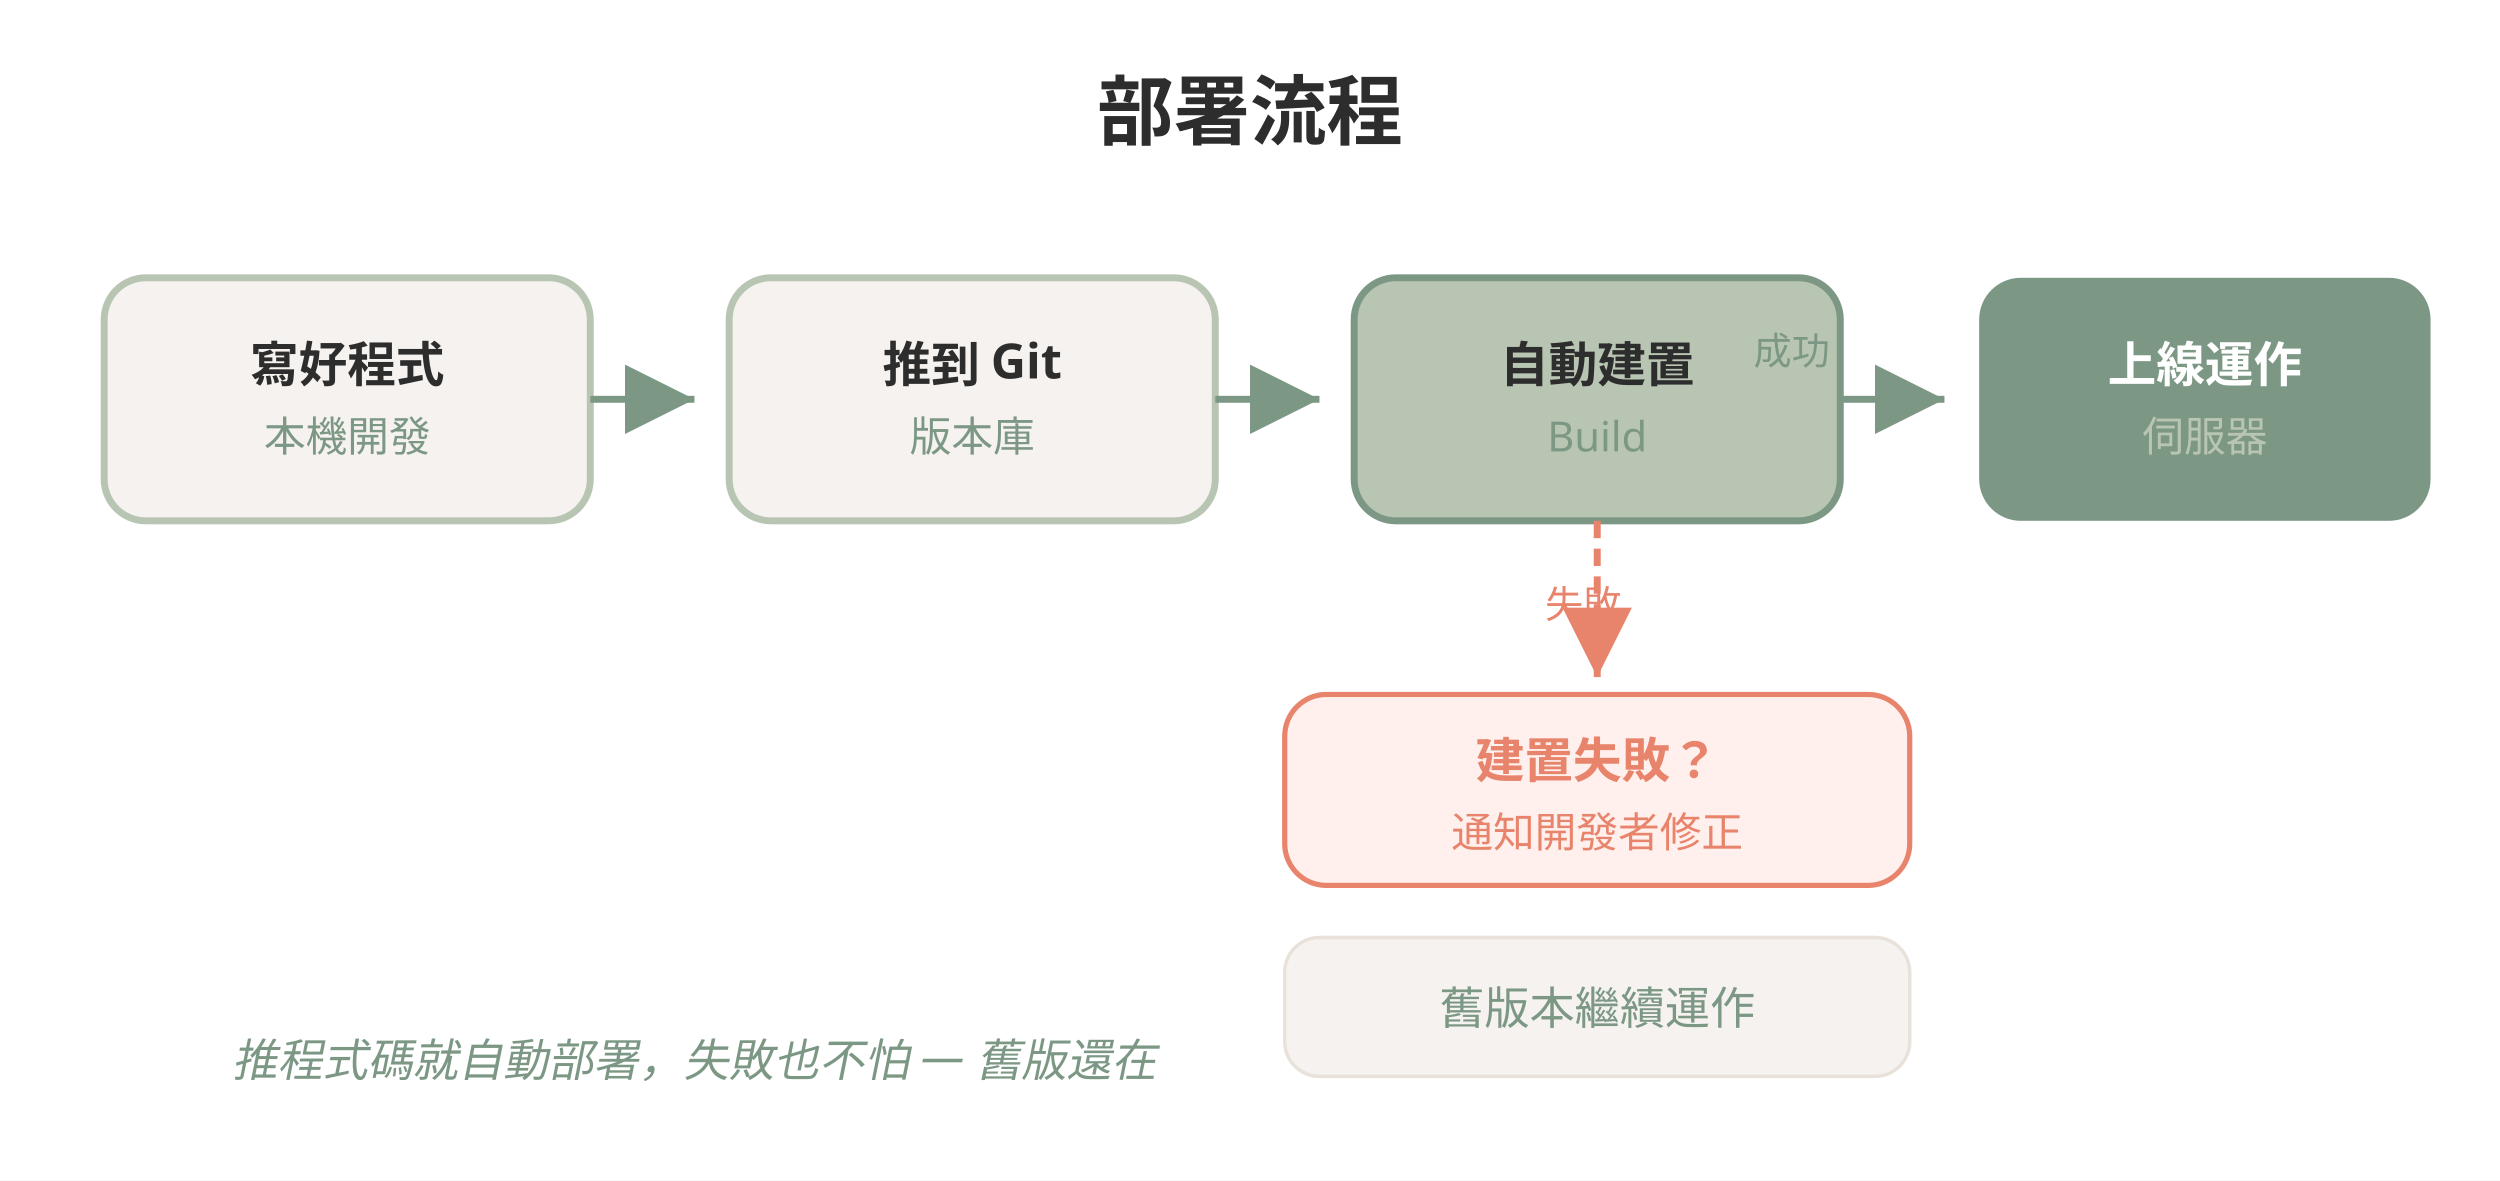
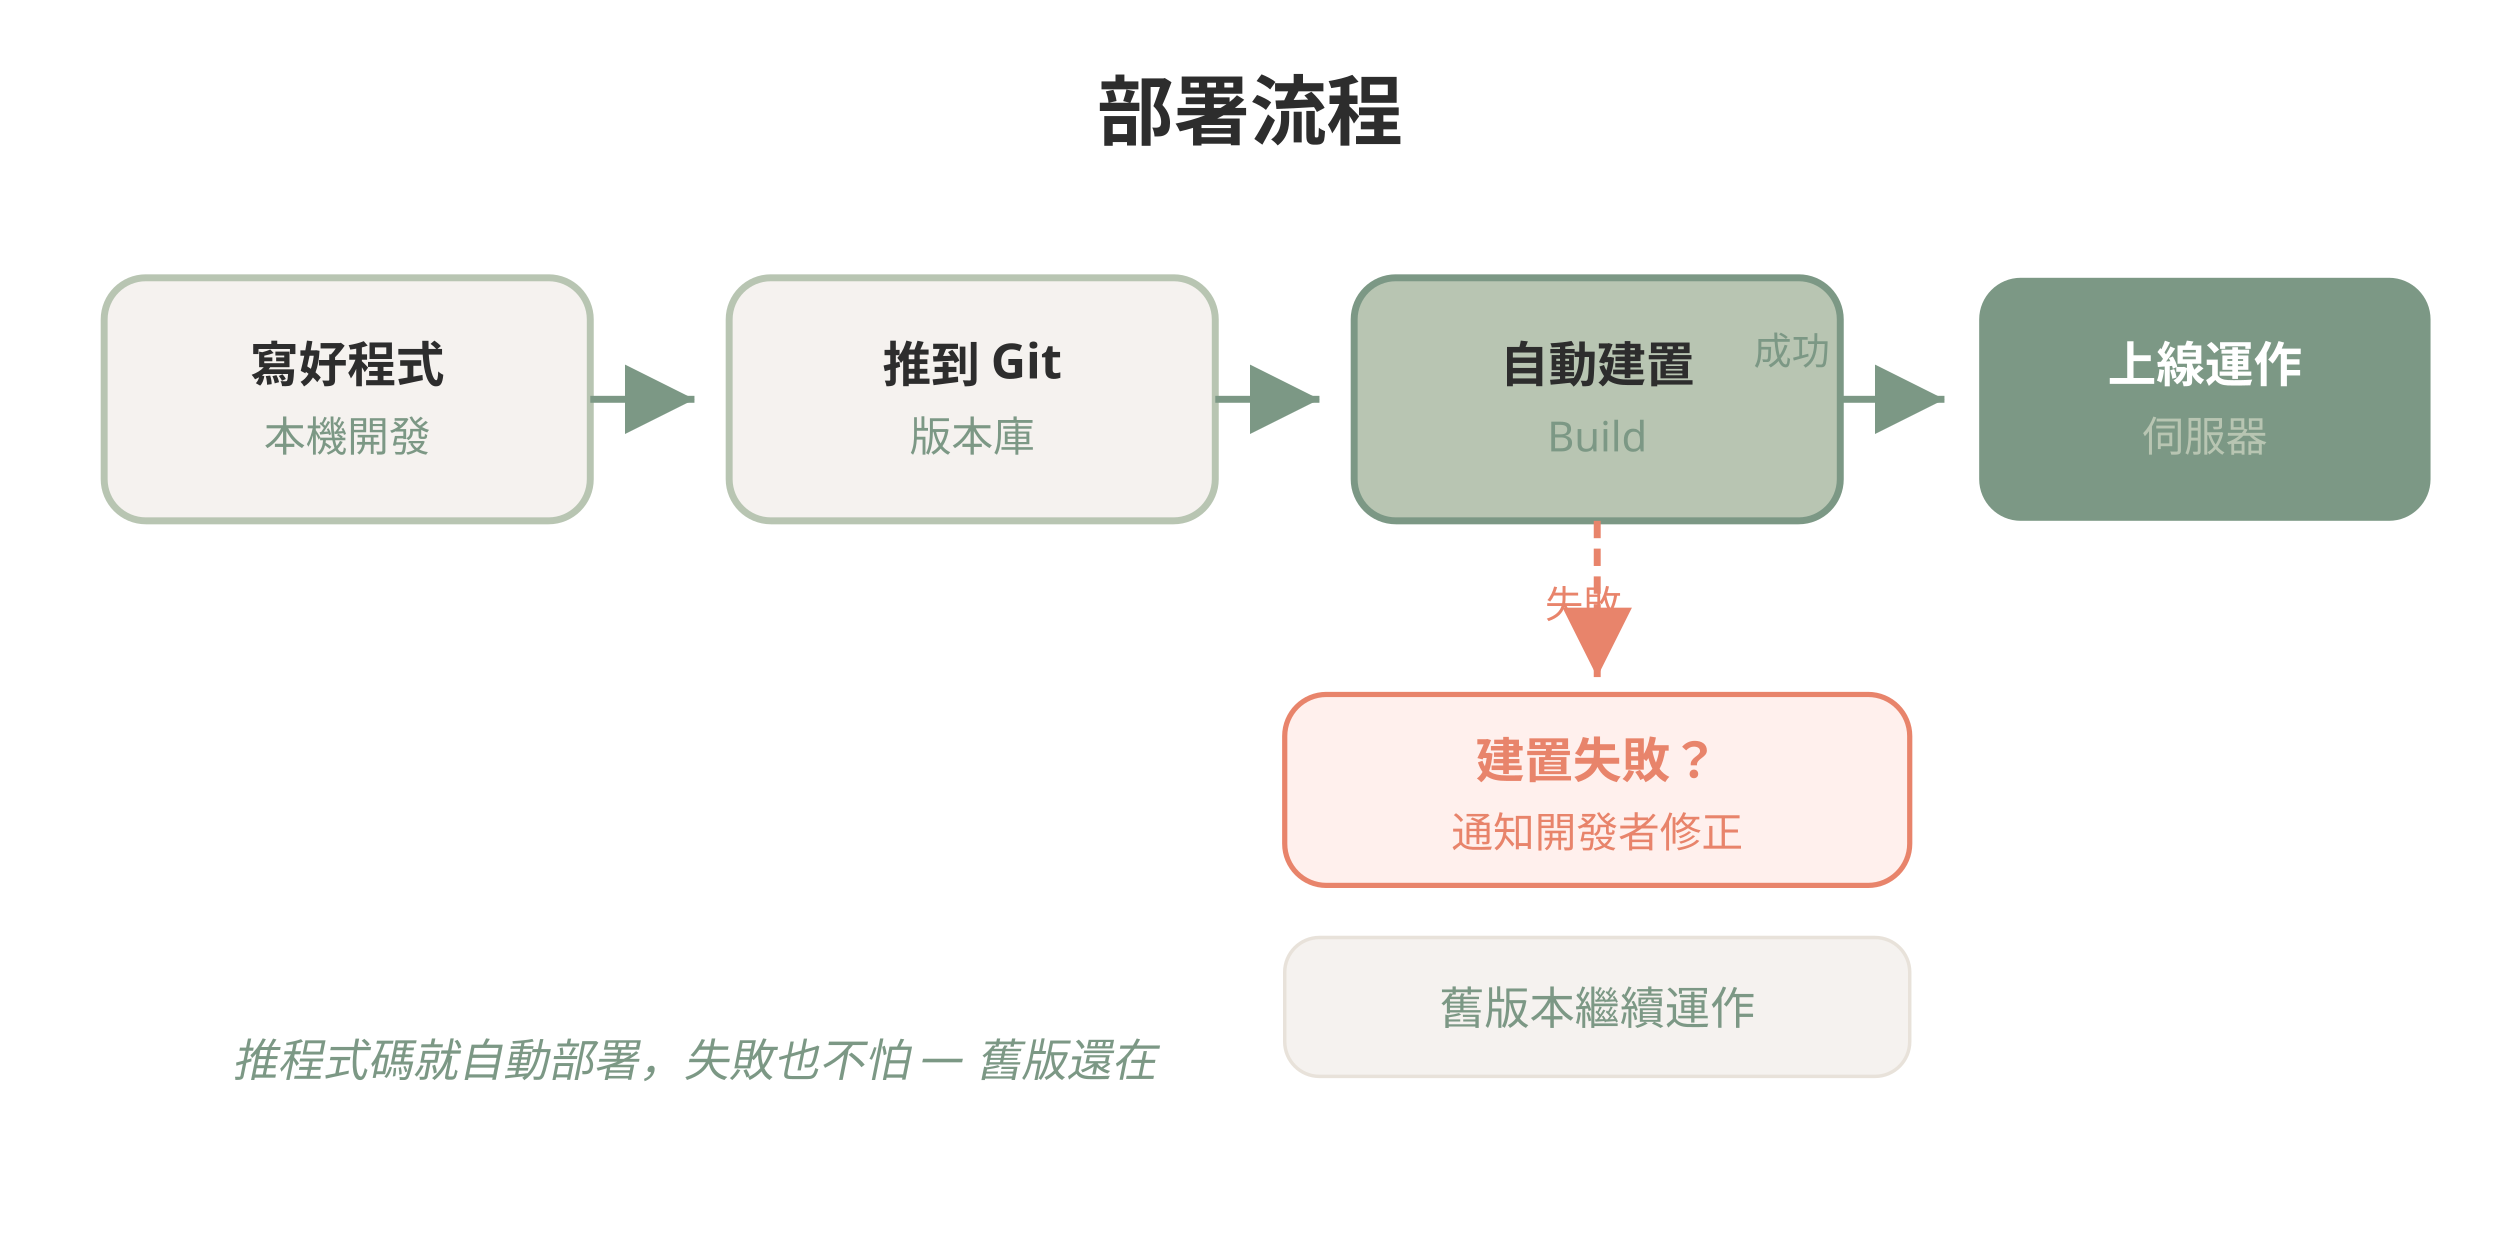
- <svg xmlns="http://www.w3.org/2000/svg" width="720" height="340" viewBox="0 0 720 340">
-   <rect width="720" height="340" fill="#FFFFFF" />
+ <svg xmlns="http://www.w3.org/2000/svg" width="720" height="360" viewBox="0 0 720 360">
+   <rect width="720" height="360" fill="#FFFFFF" />
  <defs>
    <marker id="arrow-r9" markerWidth="10" markerHeight="10" refX="10" refY="5" orient="auto">
      <polygon points="0 0, 10 5, 0 10" fill="#7C9885" />
    </marker>
    <marker id="arrow-d9" markerWidth="10" markerHeight="10" refX="10" refY="5" orient="auto">
      <polygon points="0 0, 10 5, 0 10" fill="#E8846B" />
    </marker>
  </defs>
  <text x="360" y="40" font-family="PingFang TC, Noto Sans TC, sans-serif" font-size="22" font-weight="bold" fill="#2D2D2D" text-anchor="middle">部署流程</text>
  <rect x="30" y="80" width="140" height="70" rx="12" fill="#F5F2EF" stroke="#B8C5B2" stroke-width="2" />
  <text x="100" y="110" font-family="PingFang TC, Noto Sans TC, sans-serif" font-size="14" font-weight="bold" fill="#2D2D2D" text-anchor="middle">寫好程式</text>
  <text x="100" y="130" font-family="PingFang TC, Noto Sans TC, sans-serif" font-size="12" fill="#7C9885" text-anchor="middle">本機開發</text>
  <line x1="170" y1="115" x2="200" y2="115" stroke="#7C9885" stroke-width="2" marker-end="url(#arrow-r9)" />
  <rect x="210" y="80" width="140" height="70" rx="12" fill="#F5F2EF" stroke="#B8C5B2" stroke-width="2" />
  <text x="280" y="110" font-family="PingFang TC, Noto Sans TC, sans-serif" font-size="14" font-weight="bold" fill="#2D2D2D" text-anchor="middle">推到 Git</text>
  <text x="280" y="130" font-family="PingFang TC, Noto Sans TC, sans-serif" font-size="12" fill="#7C9885" text-anchor="middle">版本庫</text>
  <line x1="350" y1="115" x2="380" y2="115" stroke="#7C9885" stroke-width="2" marker-end="url(#arrow-r9)" />
  <rect x="390" y="80" width="140" height="70" rx="12" fill="#B8C5B2" stroke="#7C9885" stroke-width="2" />
  <text x="460" y="110" font-family="PingFang TC, Noto Sans TC, sans-serif" font-size="14" font-weight="bold" fill="#2D2D2D" text-anchor="middle">自動建置</text>
  <text x="460" y="130" font-family="PingFang TC, Noto Sans TC, sans-serif" font-size="12" fill="#7C9885" text-anchor="middle">Build</text>
  <line x1="530" y1="115" x2="560" y2="115" stroke="#7C9885" stroke-width="2" marker-end="url(#arrow-r9)" />
  <rect x="570" y="80" width="130" height="70" rx="12" fill="#7C9885" />
  <text x="635" y="110" font-family="PingFang TC, Noto Sans TC, sans-serif" font-size="14" font-weight="bold" fill="#FFFFFF" text-anchor="middle">上線運作</text>
  <text x="635" y="130" font-family="PingFang TC, Noto Sans TC, sans-serif" font-size="12" fill="#B8C5B2" text-anchor="middle">伺服器</text>
  <line x1="460" y1="150" x2="460" y2="195" stroke="#E8846B" stroke-width="2" stroke-dasharray="5,3" marker-end="url(#arrow-d9)" />
  <rect x="370" y="200" width="180" height="55" rx="12" fill="#FFF0ED" stroke="#E8846B" stroke-width="1.5" />
  <text x="460" y="224" font-family="PingFang TC, Noto Sans TC, sans-serif" font-size="14" font-weight="bold" fill="#E8846B" text-anchor="middle">建置失敗？</text>
  <text x="460" y="244" font-family="PingFang TC, Noto Sans TC, sans-serif" font-size="12" fill="#E8846B" text-anchor="middle">通知開發者修正</text>
  <rect x="370" y="270" width="180" height="40" rx="10" fill="#F5F2EF" stroke="#E8E2DA" stroke-width="1" />
  <text x="460" y="295" font-family="PingFang TC, Noto Sans TC, sans-serif" font-size="13" fill="#7C9885" text-anchor="middle">舊版本繼續運作</text>
  <text x="505" y="105" font-family="PingFang TC, Noto Sans TC, sans-serif" font-size="11" fill="#7C9885">成功</text>
  <text x="445" y="178" font-family="PingFang TC, Noto Sans TC, sans-serif" font-size="11" fill="#E8846B">失敗</text>
  <text x="200" y="310" font-family="PingFang TC, Noto Sans TC, sans-serif" font-size="13" fill="#7C9885" text-anchor="middle" font-style="italic">推程式碼就自動部署，失敗也不怕 — 舊版還在</text>
</svg>
